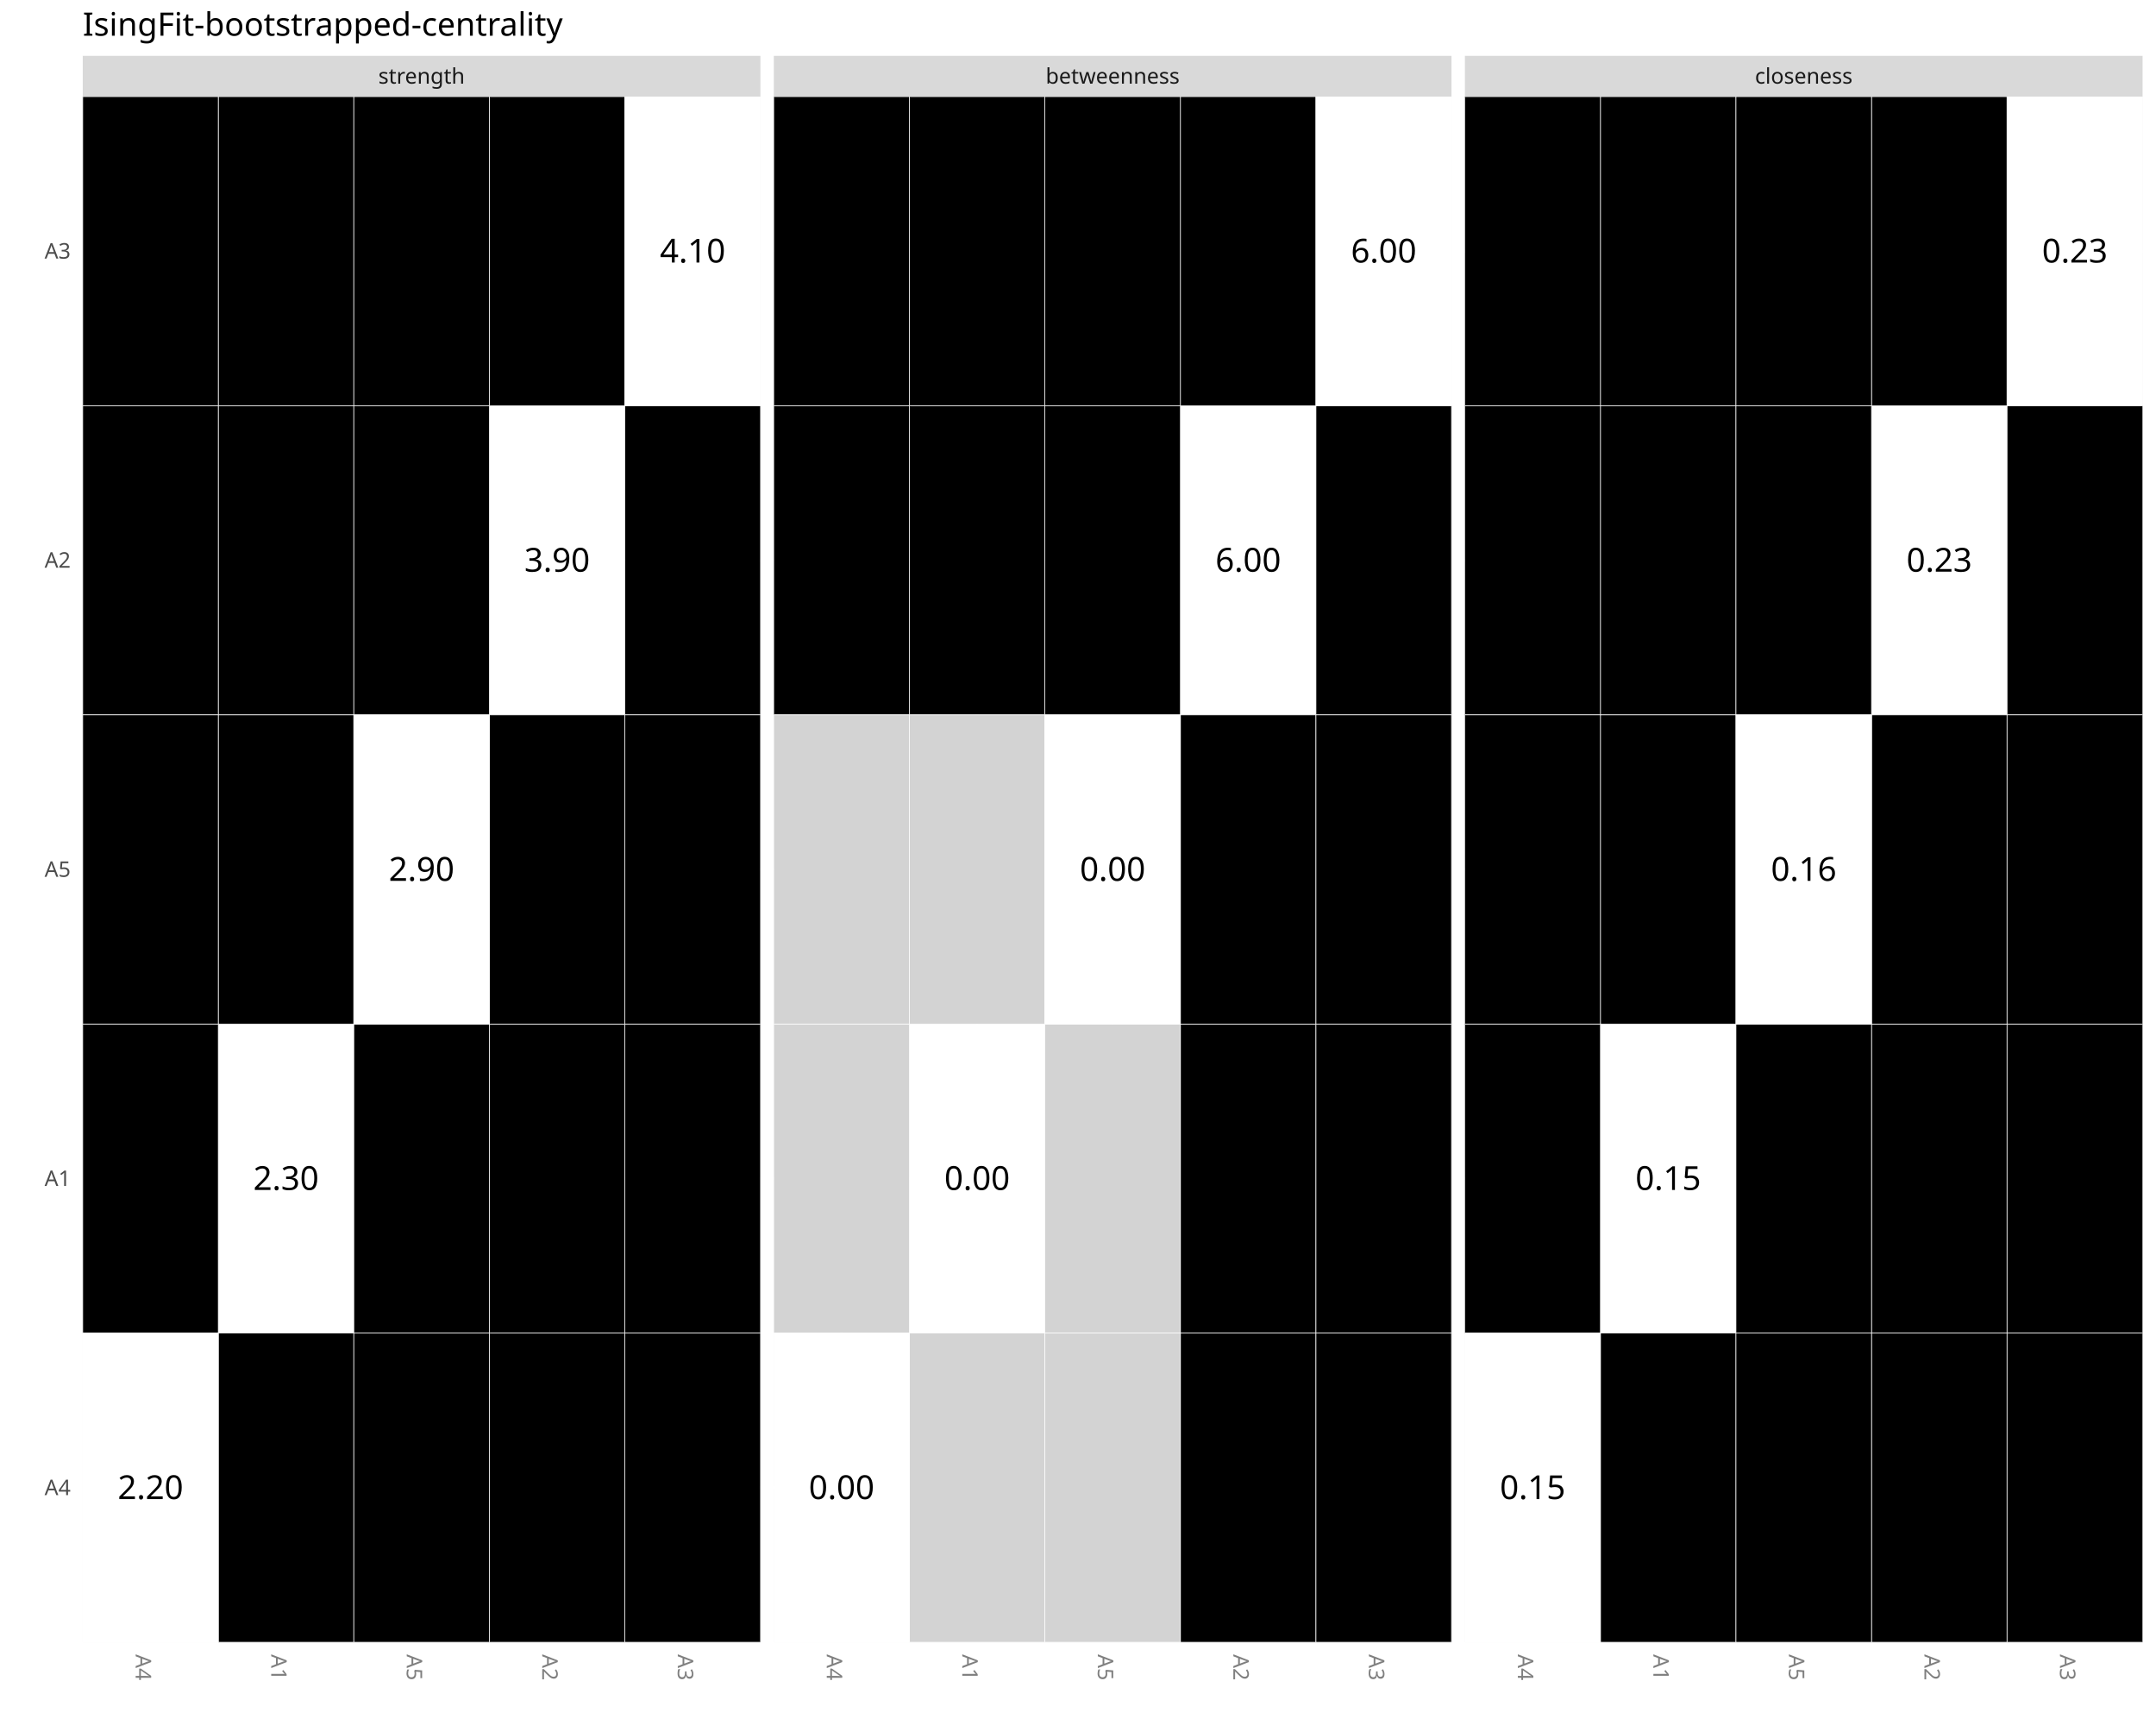
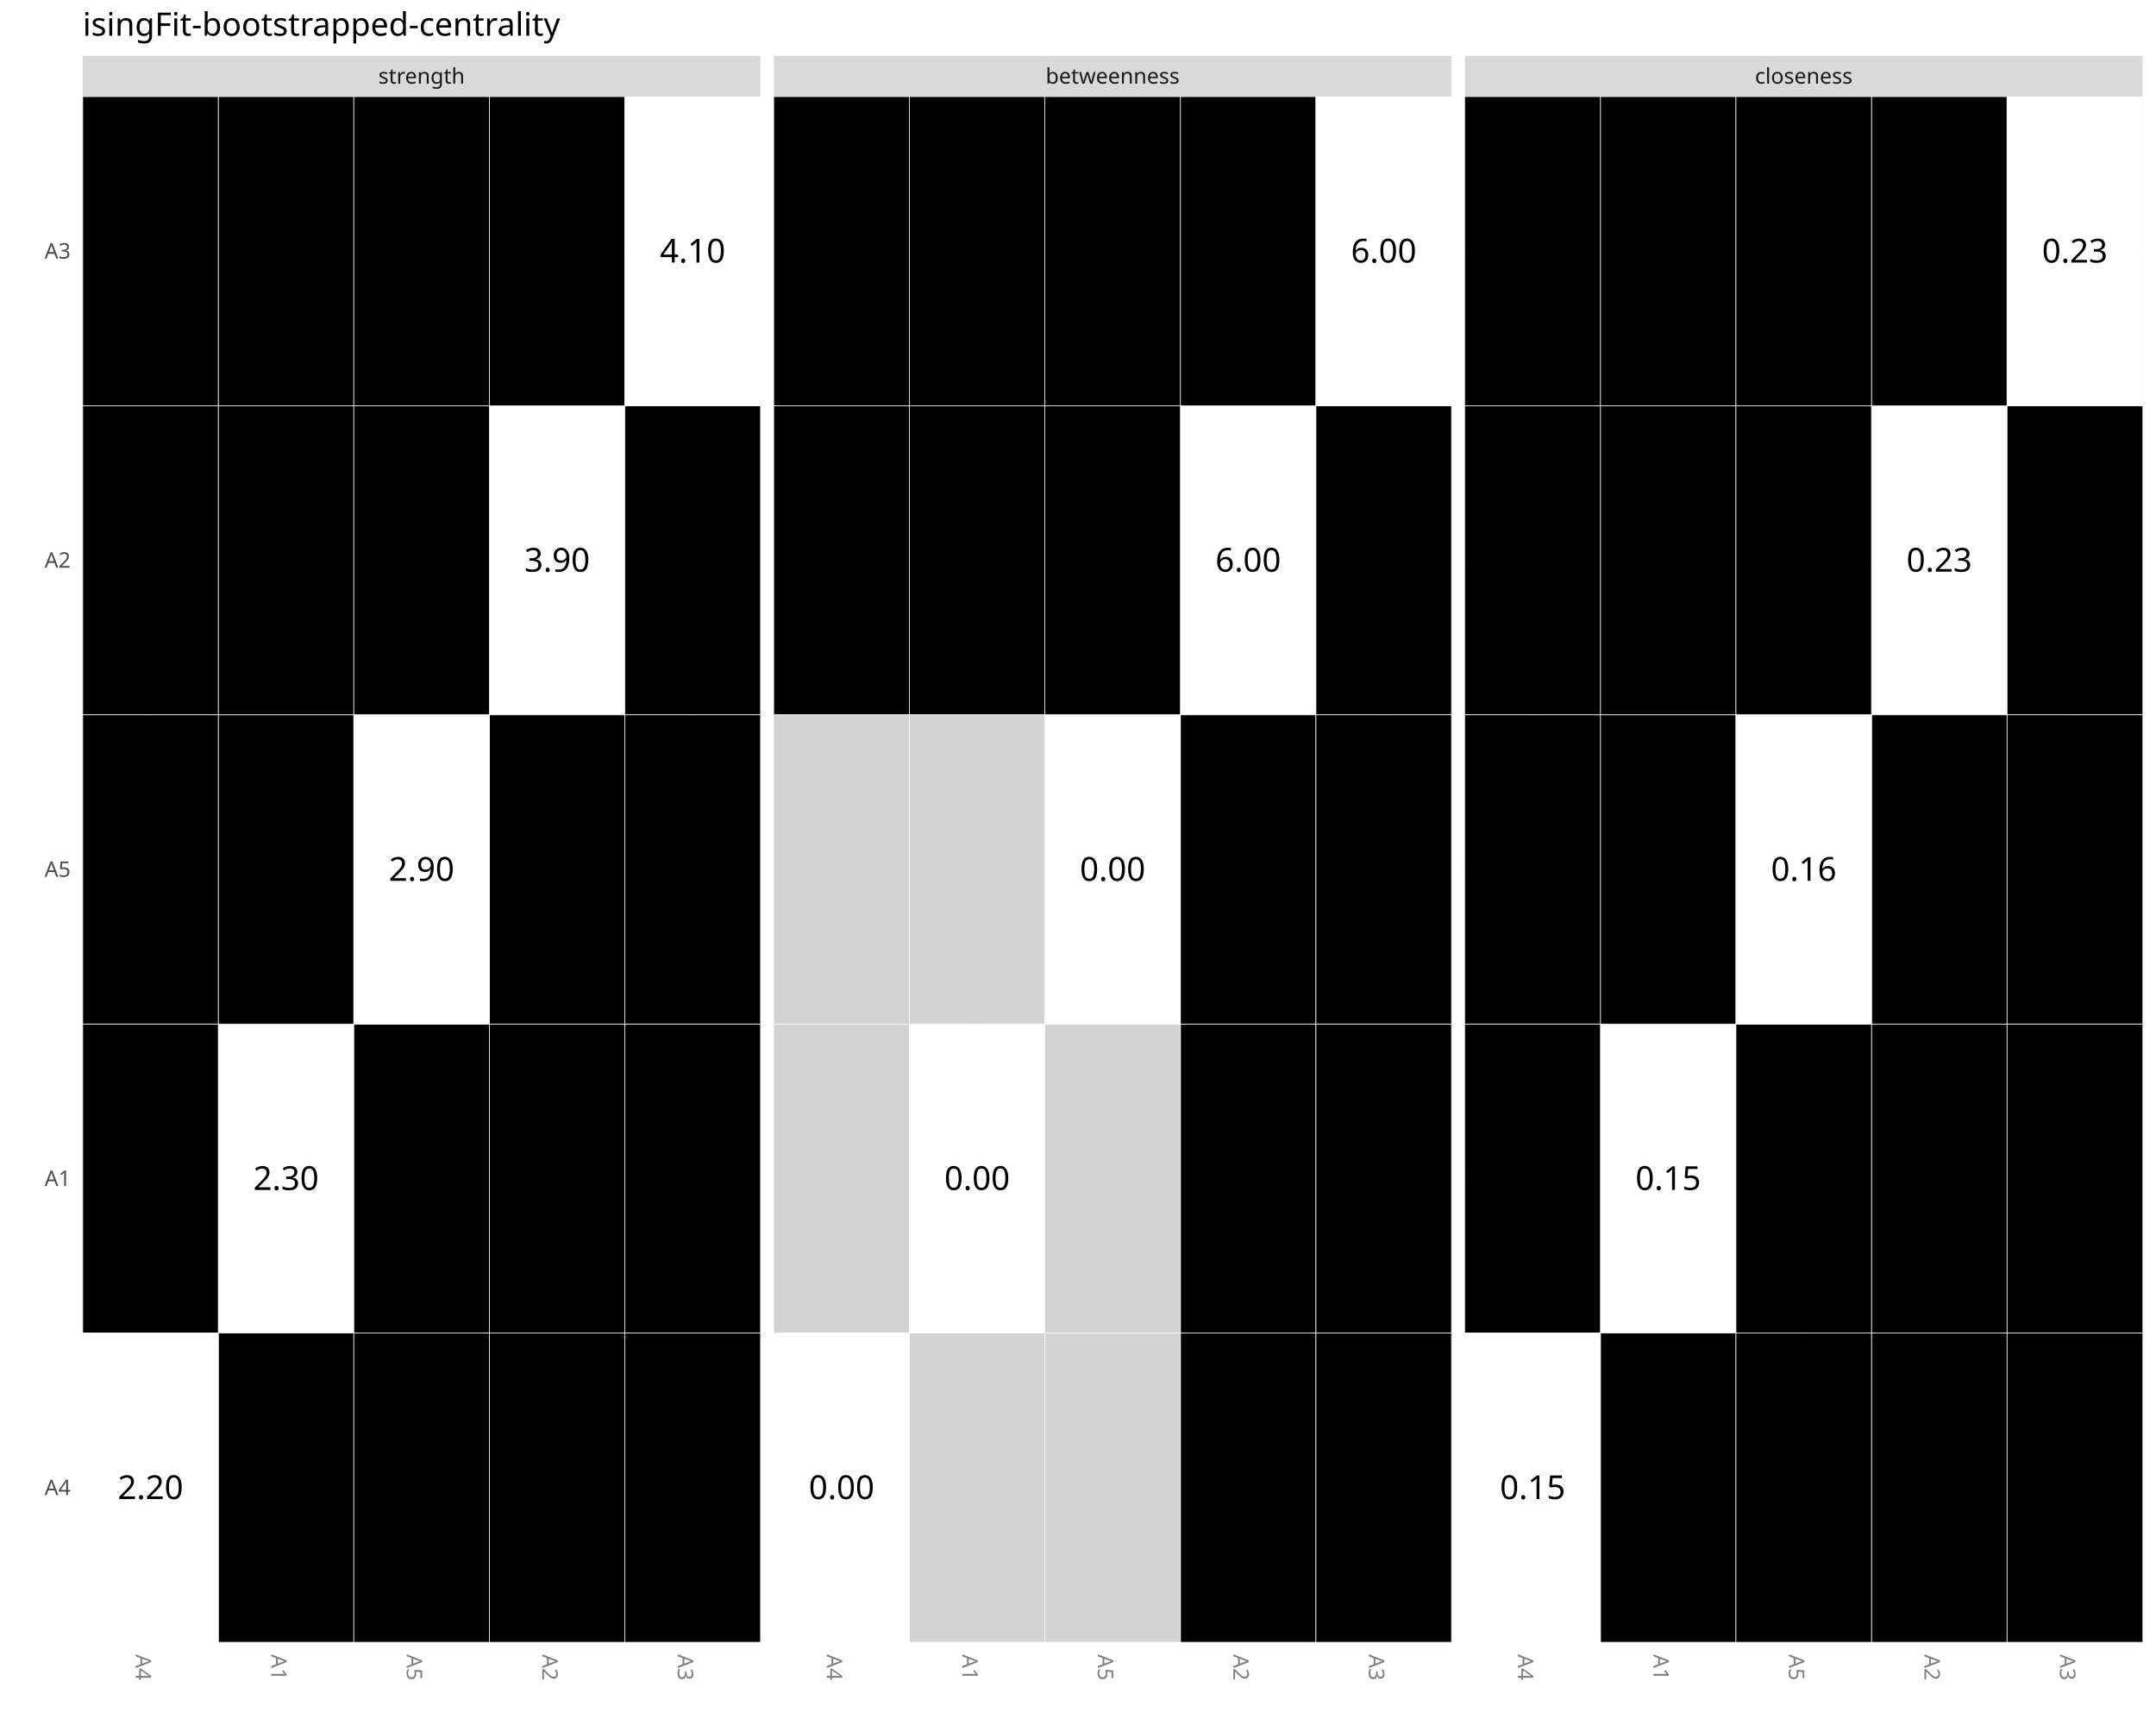
<svg xmlns="http://www.w3.org/2000/svg" class="svglite" data-engine-version="2.0" width="720.00pt" height="576.00pt" viewBox="0 0 720.00 576.00">
  <defs>
    <style type="text/css">
    .svglite line, .svglite polyline, .svglite polygon, .svglite path, .svglite rect, .svglite circle {
      fill: none;
      stroke: #000000;
      stroke-linecap: round;
      stroke-linejoin: round;
      stroke-miterlimit: 10.00;
    }
  </style>
  </defs>
  <rect width="100%" height="100%" style="stroke: none; fill: #FFFFFF;" />
  <defs>
    <clipPath id="cpMC4wMHw3MjAuMDB8MC4wMHw1NzYuMDA=">
      <rect x="0.00" y="0.00" width="720.00" height="576.00" />
    </clipPath>
  </defs>
  <g clip-path="url(#cpMC4wMHw3MjAuMDB8MC4wMHw1NzYuMDA=)">
    <rect x="0.00" y="0.00" width="720.00" height="576.00" style="stroke-width: 0.87; stroke: #FFFFFF; fill: #FFFFFF;" />
  </g>
  <defs>
    <clipPath id="cpMjcuNjN8MjUzLjk0fDMyLjI2fDU0OC4zNw==">
      <rect x="27.63" y="32.26" width="226.31" height="516.11" />
    </clipPath>
  </defs>
  <g clip-path="url(#cpMjcuNjN8MjUzLjk0fDMyLjI2fDU0OC4zNw==)">
    <rect x="27.63" y="32.26" width="226.31" height="516.11" style="stroke-width: 0.87; stroke: none; fill: #EBEBEB;" />
    <polyline points="27.63,496.76 253.94,496.76 " style="stroke-width: 0.87; stroke: #FFFFFF; stroke-linecap: butt;" />
    <polyline points="27.63,393.54 253.94,393.54 " style="stroke-width: 0.87; stroke: #FFFFFF; stroke-linecap: butt;" />
    <polyline points="27.63,290.32 253.94,290.32 " style="stroke-width: 0.87; stroke: #FFFFFF; stroke-linecap: butt;" />
    <polyline points="27.63,187.10 253.94,187.10 " style="stroke-width: 0.87; stroke: #FFFFFF; stroke-linecap: butt;" />
    <polyline points="27.63,83.87 253.94,83.87 " style="stroke-width: 0.87; stroke: #FFFFFF; stroke-linecap: butt;" />
    <polyline points="50.26,548.37 50.26,32.26 " style="stroke-width: 0.87; stroke: #FFFFFF; stroke-linecap: butt;" />
    <polyline points="95.52,548.37 95.52,32.26 " style="stroke-width: 0.87; stroke: #FFFFFF; stroke-linecap: butt;" />
    <polyline points="140.78,548.37 140.78,32.26 " style="stroke-width: 0.87; stroke: #FFFFFF; stroke-linecap: butt;" />
    <polyline points="186.05,548.37 186.05,32.26 " style="stroke-width: 0.87; stroke: #FFFFFF; stroke-linecap: butt;" />
    <polyline points="231.31,548.37 231.31,32.26 " style="stroke-width: 0.87; stroke: #FFFFFF; stroke-linecap: butt;" />
    <rect x="72.89" y="341.93" width="45.26" height="103.22" style="stroke-width: 0.21; stroke: #FFFFFF; stroke-linecap: square; stroke-linejoin: miter; fill: #FFFFFF;" />
    <rect x="72.89" y="135.49" width="45.26" height="103.22" style="stroke-width: 0.21; stroke: #FFFFFF; stroke-linecap: square; stroke-linejoin: miter; fill: #000000;" />
    <rect x="72.89" y="32.26" width="45.26" height="103.22" style="stroke-width: 0.21; stroke: #FFFFFF; stroke-linecap: square; stroke-linejoin: miter; fill: #000000;" />
    <rect x="72.89" y="445.15" width="45.26" height="103.22" style="stroke-width: 0.21; stroke: #FFFFFF; stroke-linecap: square; stroke-linejoin: miter; fill: #000000;" />
    <rect x="72.89" y="238.71" width="45.26" height="103.22" style="stroke-width: 0.21; stroke: #FFFFFF; stroke-linecap: square; stroke-linejoin: miter; fill: #000000;" />
    <rect x="163.41" y="341.93" width="45.26" height="103.22" style="stroke-width: 0.21; stroke: #FFFFFF; stroke-linecap: square; stroke-linejoin: miter; fill: #000000;" />
    <rect x="163.41" y="135.49" width="45.26" height="103.22" style="stroke-width: 0.21; stroke: #FFFFFF; stroke-linecap: square; stroke-linejoin: miter; fill: #FFFFFF;" />
    <rect x="163.41" y="32.26" width="45.26" height="103.22" style="stroke-width: 0.21; stroke: #FFFFFF; stroke-linecap: square; stroke-linejoin: miter; fill: #000000;" />
    <rect x="163.41" y="445.15" width="45.26" height="103.22" style="stroke-width: 0.21; stroke: #FFFFFF; stroke-linecap: square; stroke-linejoin: miter; fill: #000000;" />
    <rect x="163.41" y="238.71" width="45.26" height="103.22" style="stroke-width: 0.21; stroke: #FFFFFF; stroke-linecap: square; stroke-linejoin: miter; fill: #000000;" />
    <rect x="208.68" y="341.93" width="45.26" height="103.22" style="stroke-width: 0.21; stroke: #FFFFFF; stroke-linecap: square; stroke-linejoin: miter; fill: #000000;" />
    <rect x="208.68" y="135.49" width="45.26" height="103.22" style="stroke-width: 0.21; stroke: #FFFFFF; stroke-linecap: square; stroke-linejoin: miter; fill: #000000;" />
    <rect x="208.68" y="32.26" width="45.26" height="103.22" style="stroke-width: 0.21; stroke: #FFFFFF; stroke-linecap: square; stroke-linejoin: miter; fill: #FFFFFF;" />
    <rect x="208.68" y="445.15" width="45.26" height="103.22" style="stroke-width: 0.21; stroke: #FFFFFF; stroke-linecap: square; stroke-linejoin: miter; fill: #000000;" />
    <rect x="208.68" y="238.71" width="45.26" height="103.22" style="stroke-width: 0.21; stroke: #FFFFFF; stroke-linecap: square; stroke-linejoin: miter; fill: #000000;" />
    <rect x="27.63" y="341.93" width="45.26" height="103.22" style="stroke-width: 0.21; stroke: #FFFFFF; stroke-linecap: square; stroke-linejoin: miter; fill: #000000;" />
    <rect x="27.63" y="135.49" width="45.26" height="103.22" style="stroke-width: 0.21; stroke: #FFFFFF; stroke-linecap: square; stroke-linejoin: miter; fill: #000000;" />
    <rect x="27.63" y="32.26" width="45.26" height="103.22" style="stroke-width: 0.21; stroke: #FFFFFF; stroke-linecap: square; stroke-linejoin: miter; fill: #000000;" />
    <rect x="27.63" y="445.15" width="45.26" height="103.22" style="stroke-width: 0.21; stroke: #FFFFFF; stroke-linecap: square; stroke-linejoin: miter; fill: #FFFFFF;" />
    <rect x="27.63" y="238.71" width="45.26" height="103.22" style="stroke-width: 0.21; stroke: #FFFFFF; stroke-linecap: square; stroke-linejoin: miter; fill: #000000;" />
    <rect x="118.15" y="341.93" width="45.26" height="103.22" style="stroke-width: 0.21; stroke: #FFFFFF; stroke-linecap: square; stroke-linejoin: miter; fill: #000000;" />
    <rect x="118.15" y="135.49" width="45.26" height="103.22" style="stroke-width: 0.21; stroke: #FFFFFF; stroke-linecap: square; stroke-linejoin: miter; fill: #000000;" />
    <rect x="118.15" y="32.26" width="45.26" height="103.22" style="stroke-width: 0.21; stroke: #FFFFFF; stroke-linecap: square; stroke-linejoin: miter; fill: #000000;" />
    <rect x="118.15" y="445.15" width="45.26" height="103.22" style="stroke-width: 0.21; stroke: #FFFFFF; stroke-linecap: square; stroke-linejoin: miter; fill: #000000;" />
    <rect x="118.15" y="238.71" width="45.26" height="103.22" style="stroke-width: 0.21; stroke: #FFFFFF; stroke-linecap: square; stroke-linejoin: miter; fill: #FFFFFF;" />
    <text x="50.26" y="500.56" text-anchor="middle" style="font-size: 11.04px; font-family: sans;" textLength="21.49px" lengthAdjust="spacingAndGlyphs">2.20</text>
    <text x="95.52" y="397.34" text-anchor="middle" style="font-size: 11.04px; font-family: sans;" textLength="21.49px" lengthAdjust="spacingAndGlyphs">2.30</text>
    <text x="140.78" y="294.12" text-anchor="middle" style="font-size: 11.04px; font-family: sans;" textLength="21.49px" lengthAdjust="spacingAndGlyphs">2.90</text>
    <text x="186.05" y="190.89" text-anchor="middle" style="font-size: 11.04px; font-family: sans;" textLength="21.49px" lengthAdjust="spacingAndGlyphs">3.90</text>
    <text x="231.31" y="87.67" text-anchor="middle" style="font-size: 11.04px; font-family: sans;" textLength="21.49px" lengthAdjust="spacingAndGlyphs">4.10</text>
  </g>
  <g clip-path="url(#cpMC4wMHw3MjAuMDB8MC4wMHw1NzYuMDA=)">
</g>
  <defs>
    <clipPath id="cpMjU4LjQyfDQ4NC43M3wzMi4yNnw1NDguMzc=">
      <rect x="258.42" y="32.26" width="226.31" height="516.11" />
    </clipPath>
  </defs>
  <g clip-path="url(#cpMjU4LjQyfDQ4NC43M3wzMi4yNnw1NDguMzc=)">
    <rect x="258.42" y="32.26" width="226.31" height="516.11" style="stroke-width: 0.87; stroke: none; fill: #EBEBEB;" />
    <polyline points="258.42,496.76 484.73,496.76 " style="stroke-width: 0.87; stroke: #FFFFFF; stroke-linecap: butt;" />
    <polyline points="258.42,393.54 484.73,393.54 " style="stroke-width: 0.87; stroke: #FFFFFF; stroke-linecap: butt;" />
    <polyline points="258.42,290.32 484.73,290.32 " style="stroke-width: 0.87; stroke: #FFFFFF; stroke-linecap: butt;" />
    <polyline points="258.42,187.10 484.73,187.10 " style="stroke-width: 0.87; stroke: #FFFFFF; stroke-linecap: butt;" />
    <polyline points="258.42,83.87 484.73,83.87 " style="stroke-width: 0.87; stroke: #FFFFFF; stroke-linecap: butt;" />
    <polyline points="281.05,548.37 281.05,32.26 " style="stroke-width: 0.87; stroke: #FFFFFF; stroke-linecap: butt;" />
    <polyline points="326.31,548.37 326.31,32.26 " style="stroke-width: 0.87; stroke: #FFFFFF; stroke-linecap: butt;" />
    <polyline points="371.57,548.37 371.57,32.26 " style="stroke-width: 0.87; stroke: #FFFFFF; stroke-linecap: butt;" />
    <polyline points="416.83,548.37 416.83,32.26 " style="stroke-width: 0.87; stroke: #FFFFFF; stroke-linecap: butt;" />
    <polyline points="462.10,548.37 462.10,32.26 " style="stroke-width: 0.87; stroke: #FFFFFF; stroke-linecap: butt;" />
    <rect x="303.68" y="341.93" width="45.26" height="103.22" style="stroke-width: 0.21; stroke: #FFFFFF; stroke-linecap: square; stroke-linejoin: miter; fill: #FFFFFF;" />
    <rect x="303.68" y="135.49" width="45.26" height="103.22" style="stroke-width: 0.21; stroke: #FFFFFF; stroke-linecap: square; stroke-linejoin: miter; fill: #000000;" />
    <rect x="303.68" y="32.26" width="45.26" height="103.22" style="stroke-width: 0.21; stroke: #FFFFFF; stroke-linecap: square; stroke-linejoin: miter; fill: #000000;" />
    <rect x="303.68" y="445.15" width="45.26" height="103.22" style="stroke-width: 0.21; stroke: #FFFFFF; stroke-linecap: square; stroke-linejoin: miter; fill: #D3D3D3;" />
    <rect x="303.68" y="238.71" width="45.26" height="103.22" style="stroke-width: 0.21; stroke: #FFFFFF; stroke-linecap: square; stroke-linejoin: miter; fill: #D3D3D3;" />
    <rect x="394.20" y="341.93" width="45.26" height="103.22" style="stroke-width: 0.21; stroke: #FFFFFF; stroke-linecap: square; stroke-linejoin: miter; fill: #000000;" />
    <rect x="394.20" y="135.49" width="45.26" height="103.22" style="stroke-width: 0.21; stroke: #FFFFFF; stroke-linecap: square; stroke-linejoin: miter; fill: #FFFFFF;" />
    <rect x="394.20" y="32.26" width="45.26" height="103.22" style="stroke-width: 0.21; stroke: #FFFFFF; stroke-linecap: square; stroke-linejoin: miter; fill: #000000;" />
    <rect x="394.20" y="445.15" width="45.26" height="103.22" style="stroke-width: 0.21; stroke: #FFFFFF; stroke-linecap: square; stroke-linejoin: miter; fill: #000000;" />
    <rect x="394.20" y="238.71" width="45.26" height="103.22" style="stroke-width: 0.21; stroke: #FFFFFF; stroke-linecap: square; stroke-linejoin: miter; fill: #000000;" />
    <rect x="439.47" y="341.93" width="45.26" height="103.22" style="stroke-width: 0.21; stroke: #FFFFFF; stroke-linecap: square; stroke-linejoin: miter; fill: #000000;" />
    <rect x="439.47" y="135.49" width="45.26" height="103.22" style="stroke-width: 0.21; stroke: #FFFFFF; stroke-linecap: square; stroke-linejoin: miter; fill: #000000;" />
    <rect x="439.47" y="32.26" width="45.26" height="103.22" style="stroke-width: 0.21; stroke: #FFFFFF; stroke-linecap: square; stroke-linejoin: miter; fill: #FFFFFF;" />
    <rect x="439.47" y="445.15" width="45.26" height="103.22" style="stroke-width: 0.21; stroke: #FFFFFF; stroke-linecap: square; stroke-linejoin: miter; fill: #000000;" />
    <rect x="439.47" y="238.71" width="45.26" height="103.22" style="stroke-width: 0.21; stroke: #FFFFFF; stroke-linecap: square; stroke-linejoin: miter; fill: #000000;" />
    <rect x="258.42" y="341.93" width="45.26" height="103.22" style="stroke-width: 0.21; stroke: #FFFFFF; stroke-linecap: square; stroke-linejoin: miter; fill: #D3D3D3;" />
    <rect x="258.42" y="135.49" width="45.26" height="103.22" style="stroke-width: 0.21; stroke: #FFFFFF; stroke-linecap: square; stroke-linejoin: miter; fill: #000000;" />
    <rect x="258.42" y="32.26" width="45.26" height="103.22" style="stroke-width: 0.21; stroke: #FFFFFF; stroke-linecap: square; stroke-linejoin: miter; fill: #000000;" />
    <rect x="258.42" y="445.15" width="45.26" height="103.22" style="stroke-width: 0.21; stroke: #FFFFFF; stroke-linecap: square; stroke-linejoin: miter; fill: #FFFFFF;" />
    <rect x="258.42" y="238.71" width="45.26" height="103.22" style="stroke-width: 0.21; stroke: #FFFFFF; stroke-linecap: square; stroke-linejoin: miter; fill: #D3D3D3;" />
    <rect x="348.94" y="341.93" width="45.26" height="103.22" style="stroke-width: 0.21; stroke: #FFFFFF; stroke-linecap: square; stroke-linejoin: miter; fill: #D3D3D3;" />
    <rect x="348.94" y="135.49" width="45.26" height="103.22" style="stroke-width: 0.21; stroke: #FFFFFF; stroke-linecap: square; stroke-linejoin: miter; fill: #000000;" />
    <rect x="348.94" y="32.26" width="45.26" height="103.22" style="stroke-width: 0.21; stroke: #FFFFFF; stroke-linecap: square; stroke-linejoin: miter; fill: #000000;" />
    <rect x="348.94" y="445.15" width="45.26" height="103.22" style="stroke-width: 0.21; stroke: #FFFFFF; stroke-linecap: square; stroke-linejoin: miter; fill: #D3D3D3;" />
    <rect x="348.94" y="238.71" width="45.26" height="103.22" style="stroke-width: 0.21; stroke: #FFFFFF; stroke-linecap: square; stroke-linejoin: miter; fill: #FFFFFF;" />
    <text x="326.31" y="397.34" text-anchor="middle" style="font-size: 11.04px; font-family: sans;" textLength="21.49px" lengthAdjust="spacingAndGlyphs">0.00</text>
    <text x="281.05" y="500.56" text-anchor="middle" style="font-size: 11.04px; font-family: sans;" textLength="21.49px" lengthAdjust="spacingAndGlyphs">0.00</text>
    <text x="371.57" y="294.12" text-anchor="middle" style="font-size: 11.04px; font-family: sans;" textLength="21.49px" lengthAdjust="spacingAndGlyphs">0.00</text>
    <text x="416.83" y="190.89" text-anchor="middle" style="font-size: 11.04px; font-family: sans;" textLength="21.49px" lengthAdjust="spacingAndGlyphs">6.00</text>
    <text x="462.10" y="87.67" text-anchor="middle" style="font-size: 11.04px; font-family: sans;" textLength="21.49px" lengthAdjust="spacingAndGlyphs">6.00</text>
  </g>
  <g clip-path="url(#cpMC4wMHw3MjAuMDB8MC4wMHw1NzYuMDA=)">
</g>
  <defs>
    <clipPath id="cpNDg5LjIxfDcxNS41MnwzMi4yNnw1NDguMzc=">
      <rect x="489.21" y="32.26" width="226.31" height="516.11" />
    </clipPath>
  </defs>
  <g clip-path="url(#cpNDg5LjIxfDcxNS41MnwzMi4yNnw1NDguMzc=)">
    <rect x="489.21" y="32.26" width="226.31" height="516.11" style="stroke-width: 0.87; stroke: none; fill: #EBEBEB;" />
    <polyline points="489.21,496.76 715.52,496.76 " style="stroke-width: 0.87; stroke: #FFFFFF; stroke-linecap: butt;" />
    <polyline points="489.21,393.54 715.52,393.54 " style="stroke-width: 0.87; stroke: #FFFFFF; stroke-linecap: butt;" />
    <polyline points="489.21,290.32 715.52,290.32 " style="stroke-width: 0.87; stroke: #FFFFFF; stroke-linecap: butt;" />
    <polyline points="489.21,187.10 715.52,187.10 " style="stroke-width: 0.87; stroke: #FFFFFF; stroke-linecap: butt;" />
    <polyline points="489.21,83.87 715.52,83.87 " style="stroke-width: 0.87; stroke: #FFFFFF; stroke-linecap: butt;" />
    <polyline points="511.84,548.37 511.84,32.26 " style="stroke-width: 0.87; stroke: #FFFFFF; stroke-linecap: butt;" />
    <polyline points="557.10,548.37 557.10,32.26 " style="stroke-width: 0.87; stroke: #FFFFFF; stroke-linecap: butt;" />
    <polyline points="602.36,548.37 602.36,32.26 " style="stroke-width: 0.87; stroke: #FFFFFF; stroke-linecap: butt;" />
    <polyline points="647.62,548.37 647.62,32.26 " style="stroke-width: 0.87; stroke: #FFFFFF; stroke-linecap: butt;" />
    <polyline points="692.89,548.37 692.89,32.26 " style="stroke-width: 0.87; stroke: #FFFFFF; stroke-linecap: butt;" />
    <rect x="534.47" y="341.93" width="45.26" height="103.22" style="stroke-width: 0.21; stroke: #FFFFFF; stroke-linecap: square; stroke-linejoin: miter; fill: #FFFFFF;" />
    <rect x="534.47" y="135.49" width="45.26" height="103.22" style="stroke-width: 0.21; stroke: #FFFFFF; stroke-linecap: square; stroke-linejoin: miter; fill: #000000;" />
    <rect x="534.47" y="32.26" width="45.26" height="103.22" style="stroke-width: 0.21; stroke: #FFFFFF; stroke-linecap: square; stroke-linejoin: miter; fill: #000000;" />
    <rect x="534.47" y="445.15" width="45.26" height="103.22" style="stroke-width: 0.21; stroke: #FFFFFF; stroke-linecap: square; stroke-linejoin: miter; fill: #000000;" />
    <rect x="534.47" y="238.71" width="45.26" height="103.22" style="stroke-width: 0.21; stroke: #FFFFFF; stroke-linecap: square; stroke-linejoin: miter; fill: #000000;" />
    <rect x="624.99" y="341.93" width="45.26" height="103.22" style="stroke-width: 0.21; stroke: #FFFFFF; stroke-linecap: square; stroke-linejoin: miter; fill: #000000;" />
    <rect x="624.99" y="135.49" width="45.26" height="103.22" style="stroke-width: 0.21; stroke: #FFFFFF; stroke-linecap: square; stroke-linejoin: miter; fill: #FFFFFF;" />
    <rect x="624.99" y="32.26" width="45.26" height="103.22" style="stroke-width: 0.21; stroke: #FFFFFF; stroke-linecap: square; stroke-linejoin: miter; fill: #000000;" />
    <rect x="624.99" y="445.15" width="45.26" height="103.22" style="stroke-width: 0.21; stroke: #FFFFFF; stroke-linecap: square; stroke-linejoin: miter; fill: #000000;" />
    <rect x="624.99" y="238.71" width="45.26" height="103.22" style="stroke-width: 0.21; stroke: #FFFFFF; stroke-linecap: square; stroke-linejoin: miter; fill: #000000;" />
    <rect x="670.26" y="341.93" width="45.26" height="103.22" style="stroke-width: 0.21; stroke: #FFFFFF; stroke-linecap: square; stroke-linejoin: miter; fill: #000000;" />
    <rect x="670.26" y="135.49" width="45.26" height="103.22" style="stroke-width: 0.21; stroke: #FFFFFF; stroke-linecap: square; stroke-linejoin: miter; fill: #000000;" />
    <rect x="670.26" y="32.26" width="45.26" height="103.22" style="stroke-width: 0.21; stroke: #FFFFFF; stroke-linecap: square; stroke-linejoin: miter; fill: #FFFFFF;" />
    <rect x="670.26" y="445.15" width="45.26" height="103.22" style="stroke-width: 0.21; stroke: #FFFFFF; stroke-linecap: square; stroke-linejoin: miter; fill: #000000;" />
    <rect x="670.26" y="238.71" width="45.26" height="103.22" style="stroke-width: 0.21; stroke: #FFFFFF; stroke-linecap: square; stroke-linejoin: miter; fill: #000000;" />
    <rect x="489.21" y="341.93" width="45.26" height="103.22" style="stroke-width: 0.21; stroke: #FFFFFF; stroke-linecap: square; stroke-linejoin: miter; fill: #000000;" />
    <rect x="489.21" y="135.49" width="45.26" height="103.22" style="stroke-width: 0.21; stroke: #FFFFFF; stroke-linecap: square; stroke-linejoin: miter; fill: #000000;" />
    <rect x="489.21" y="32.26" width="45.26" height="103.22" style="stroke-width: 0.21; stroke: #FFFFFF; stroke-linecap: square; stroke-linejoin: miter; fill: #000000;" />
    <rect x="489.21" y="445.15" width="45.26" height="103.22" style="stroke-width: 0.21; stroke: #FFFFFF; stroke-linecap: square; stroke-linejoin: miter; fill: #FFFFFF;" />
    <rect x="489.21" y="238.71" width="45.26" height="103.22" style="stroke-width: 0.21; stroke: #FFFFFF; stroke-linecap: square; stroke-linejoin: miter; fill: #000000;" />
    <rect x="579.73" y="341.93" width="45.26" height="103.22" style="stroke-width: 0.21; stroke: #FFFFFF; stroke-linecap: square; stroke-linejoin: miter; fill: #000000;" />
    <rect x="579.73" y="135.49" width="45.26" height="103.22" style="stroke-width: 0.21; stroke: #FFFFFF; stroke-linecap: square; stroke-linejoin: miter; fill: #000000;" />
    <rect x="579.73" y="32.26" width="45.26" height="103.22" style="stroke-width: 0.21; stroke: #FFFFFF; stroke-linecap: square; stroke-linejoin: miter; fill: #000000;" />
    <rect x="579.73" y="445.15" width="45.26" height="103.22" style="stroke-width: 0.21; stroke: #FFFFFF; stroke-linecap: square; stroke-linejoin: miter; fill: #000000;" />
    <rect x="579.73" y="238.71" width="45.26" height="103.22" style="stroke-width: 0.21; stroke: #FFFFFF; stroke-linecap: square; stroke-linejoin: miter; fill: #FFFFFF;" />
    <text x="557.10" y="397.34" text-anchor="middle" style="font-size: 11.04px; font-family: sans;" textLength="21.49px" lengthAdjust="spacingAndGlyphs">0.15</text>
    <text x="511.84" y="500.56" text-anchor="middle" style="font-size: 11.04px; font-family: sans;" textLength="21.49px" lengthAdjust="spacingAndGlyphs">0.15</text>
    <text x="602.36" y="294.12" text-anchor="middle" style="font-size: 11.04px; font-family: sans;" textLength="21.49px" lengthAdjust="spacingAndGlyphs">0.16</text>
    <text x="692.89" y="87.67" text-anchor="middle" style="font-size: 11.04px; font-family: sans;" textLength="21.49px" lengthAdjust="spacingAndGlyphs">0.23</text>
    <text x="647.62" y="190.89" text-anchor="middle" style="font-size: 11.04px; font-family: sans;" textLength="21.49px" lengthAdjust="spacingAndGlyphs">0.23</text>
  </g>
  <g clip-path="url(#cpMC4wMHw3MjAuMDB8MC4wMHw1NzYuMDA=)">
</g>
  <defs>
    <clipPath id="cpMjcuNjN8MjUzLjk0fDE4LjY0fDMyLjI2">
      <rect x="27.63" y="18.64" width="226.31" height="13.62" />
    </clipPath>
  </defs>
  <g clip-path="url(#cpMjcuNjN8MjUzLjk0fDE4LjY0fDMyLjI2)">
    <rect x="27.63" y="18.64" width="226.31" height="13.62" style="stroke-width: 0.87; stroke: none; fill: #D9D9D9;" />
    <text x="140.78" y="27.93" text-anchor="middle" style="font-size: 7.20px; fill: #1A1A1A; font-family: sans;" textLength="26.02px" lengthAdjust="spacingAndGlyphs">strength</text>
  </g>
  <g clip-path="url(#cpMC4wMHw3MjAuMDB8MC4wMHw1NzYuMDA=)">
</g>
  <defs>
    <clipPath id="cpMjU4LjQyfDQ4NC43M3wxOC42NHwzMi4yNg==">
      <rect x="258.42" y="18.64" width="226.31" height="13.62" />
    </clipPath>
  </defs>
  <g clip-path="url(#cpMjU4LjQyfDQ4NC43M3wxOC42NHwzMi4yNg==)">
    <rect x="258.42" y="18.64" width="226.31" height="13.62" style="stroke-width: 0.87; stroke: none; fill: #D9D9D9;" />
    <text x="371.57" y="27.93" text-anchor="middle" style="font-size: 7.20px; fill: #1A1A1A; font-family: sans;" textLength="42.44px" lengthAdjust="spacingAndGlyphs">betweenness</text>
  </g>
  <g clip-path="url(#cpMC4wMHw3MjAuMDB8MC4wMHw1NzYuMDA=)">
</g>
  <defs>
    <clipPath id="cpNDg5LjIxfDcxNS41MnwxOC42NHwzMi4yNg==">
      <rect x="489.21" y="18.64" width="226.31" height="13.62" />
    </clipPath>
  </defs>
  <g clip-path="url(#cpNDg5LjIxfDcxNS41MnwxOC42NHwzMi4yNg==)">
    <rect x="489.21" y="18.64" width="226.31" height="13.62" style="stroke-width: 0.87; stroke: none; fill: #D9D9D9;" />
    <text x="602.36" y="27.93" text-anchor="middle" style="font-size: 7.20px; fill: #1A1A1A; font-family: sans;" textLength="32.03px" lengthAdjust="spacingAndGlyphs">closeness</text>
  </g>
  <g clip-path="url(#cpMC4wMHw3MjAuMDB8MC4wMHw1NzYuMDA=)">
    <text transform="translate(45.31,552.40) rotate(-270)" style="font-size: 7.20px; fill: #7F7F7F; font-family: sans;" textLength="8.81px" lengthAdjust="spacingAndGlyphs">A4</text>
    <text transform="translate(90.57,552.40) rotate(-270)" style="font-size: 7.20px; fill: #7F7F7F; font-family: sans;" textLength="8.81px" lengthAdjust="spacingAndGlyphs">A1</text>
    <text transform="translate(135.83,552.40) rotate(-270)" style="font-size: 7.20px; fill: #7F7F7F; font-family: sans;" textLength="8.81px" lengthAdjust="spacingAndGlyphs">A5</text>
    <text transform="translate(181.09,552.40) rotate(-270)" style="font-size: 7.20px; fill: #7F7F7F; font-family: sans;" textLength="8.81px" lengthAdjust="spacingAndGlyphs">A2</text>
    <text transform="translate(226.35,552.40) rotate(-270)" style="font-size: 7.20px; fill: #7F7F7F; font-family: sans;" textLength="8.81px" lengthAdjust="spacingAndGlyphs">A3</text>
    <text transform="translate(276.10,552.40) rotate(-270)" style="font-size: 7.20px; fill: #7F7F7F; font-family: sans;" textLength="8.81px" lengthAdjust="spacingAndGlyphs">A4</text>
    <text transform="translate(321.36,552.40) rotate(-270)" style="font-size: 7.20px; fill: #7F7F7F; font-family: sans;" textLength="8.81px" lengthAdjust="spacingAndGlyphs">A1</text>
    <text transform="translate(366.62,552.40) rotate(-270)" style="font-size: 7.20px; fill: #7F7F7F; font-family: sans;" textLength="8.81px" lengthAdjust="spacingAndGlyphs">A5</text>
    <text transform="translate(411.88,552.40) rotate(-270)" style="font-size: 7.20px; fill: #7F7F7F; font-family: sans;" textLength="8.81px" lengthAdjust="spacingAndGlyphs">A2</text>
    <text transform="translate(457.14,552.40) rotate(-270)" style="font-size: 7.20px; fill: #7F7F7F; font-family: sans;" textLength="8.81px" lengthAdjust="spacingAndGlyphs">A3</text>
    <text transform="translate(506.89,552.40) rotate(-270)" style="font-size: 7.20px; fill: #7F7F7F; font-family: sans;" textLength="8.81px" lengthAdjust="spacingAndGlyphs">A4</text>
    <text transform="translate(552.15,552.40) rotate(-270)" style="font-size: 7.20px; fill: #7F7F7F; font-family: sans;" textLength="8.81px" lengthAdjust="spacingAndGlyphs">A1</text>
    <text transform="translate(597.41,552.40) rotate(-270)" style="font-size: 7.20px; fill: #7F7F7F; font-family: sans;" textLength="8.81px" lengthAdjust="spacingAndGlyphs">A5</text>
    <text transform="translate(642.67,552.40) rotate(-270)" style="font-size: 7.20px; fill: #7F7F7F; font-family: sans;" textLength="8.81px" lengthAdjust="spacingAndGlyphs">A2</text>
    <text transform="translate(687.93,552.40) rotate(-270)" style="font-size: 7.20px; fill: #7F7F7F; font-family: sans;" textLength="8.81px" lengthAdjust="spacingAndGlyphs">A3</text>
    <text x="23.60" y="499.24" text-anchor="end" style="font-size: 7.20px; fill: #4D4D4D; font-family: sans;" textLength="8.81px" lengthAdjust="spacingAndGlyphs">A4</text>
    <text x="23.60" y="396.02" text-anchor="end" style="font-size: 7.20px; fill: #4D4D4D; font-family: sans;" textLength="8.81px" lengthAdjust="spacingAndGlyphs">A1</text>
    <text x="23.60" y="292.79" text-anchor="end" style="font-size: 7.20px; fill: #4D4D4D; font-family: sans;" textLength="8.81px" lengthAdjust="spacingAndGlyphs">A5</text>
    <text x="23.60" y="189.57" text-anchor="end" style="font-size: 7.20px; fill: #4D4D4D; font-family: sans;" textLength="8.81px" lengthAdjust="spacingAndGlyphs">A2</text>
    <text x="23.60" y="86.35" text-anchor="end" style="font-size: 7.20px; fill: #4D4D4D; font-family: sans;" textLength="8.81px" lengthAdjust="spacingAndGlyphs">A3</text>
-     <text x="27.63" y="11.92" style="font-size: 10.80px; font-family: sans;" textLength="148.28px" lengthAdjust="spacingAndGlyphs">IsingFit-bootstrapped-centrality</text>
+     <text x="27.63" y="11.92" style="font-size: 10.80px; font-family: sans;" textLength="147.68px" lengthAdjust="spacingAndGlyphs">isingFit-bootstrapped-centrality</text>
  </g>
</svg>
